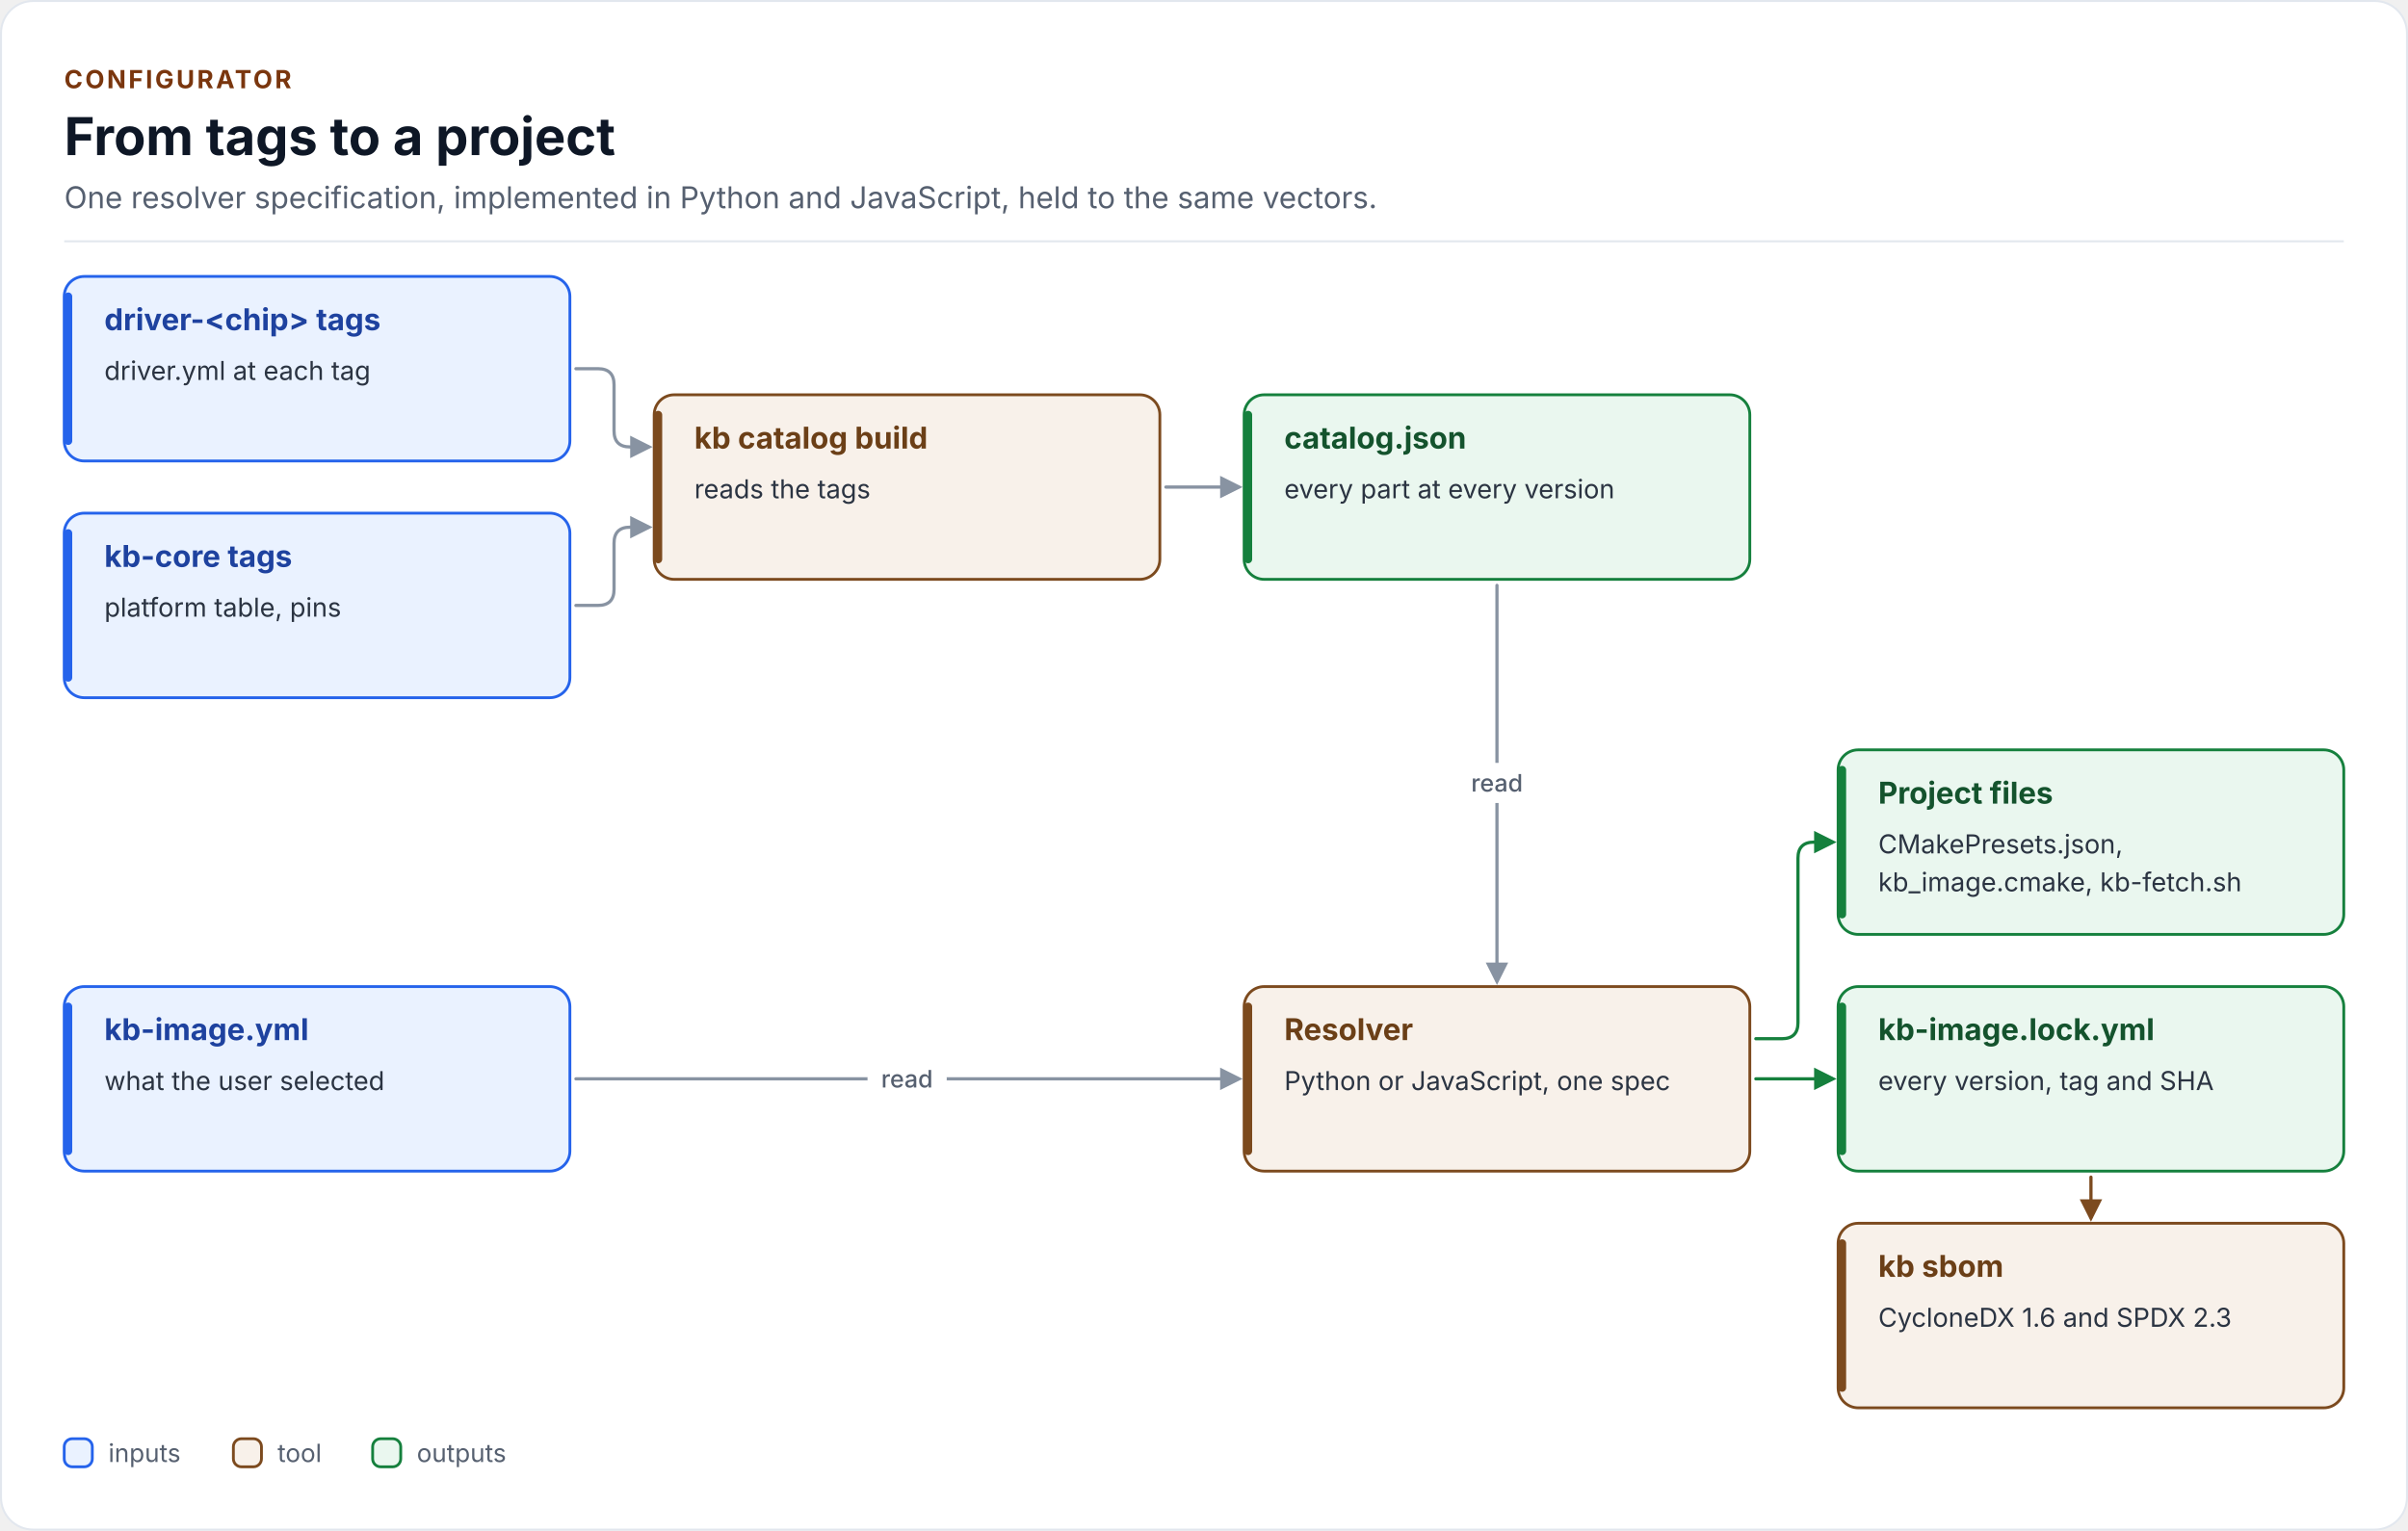
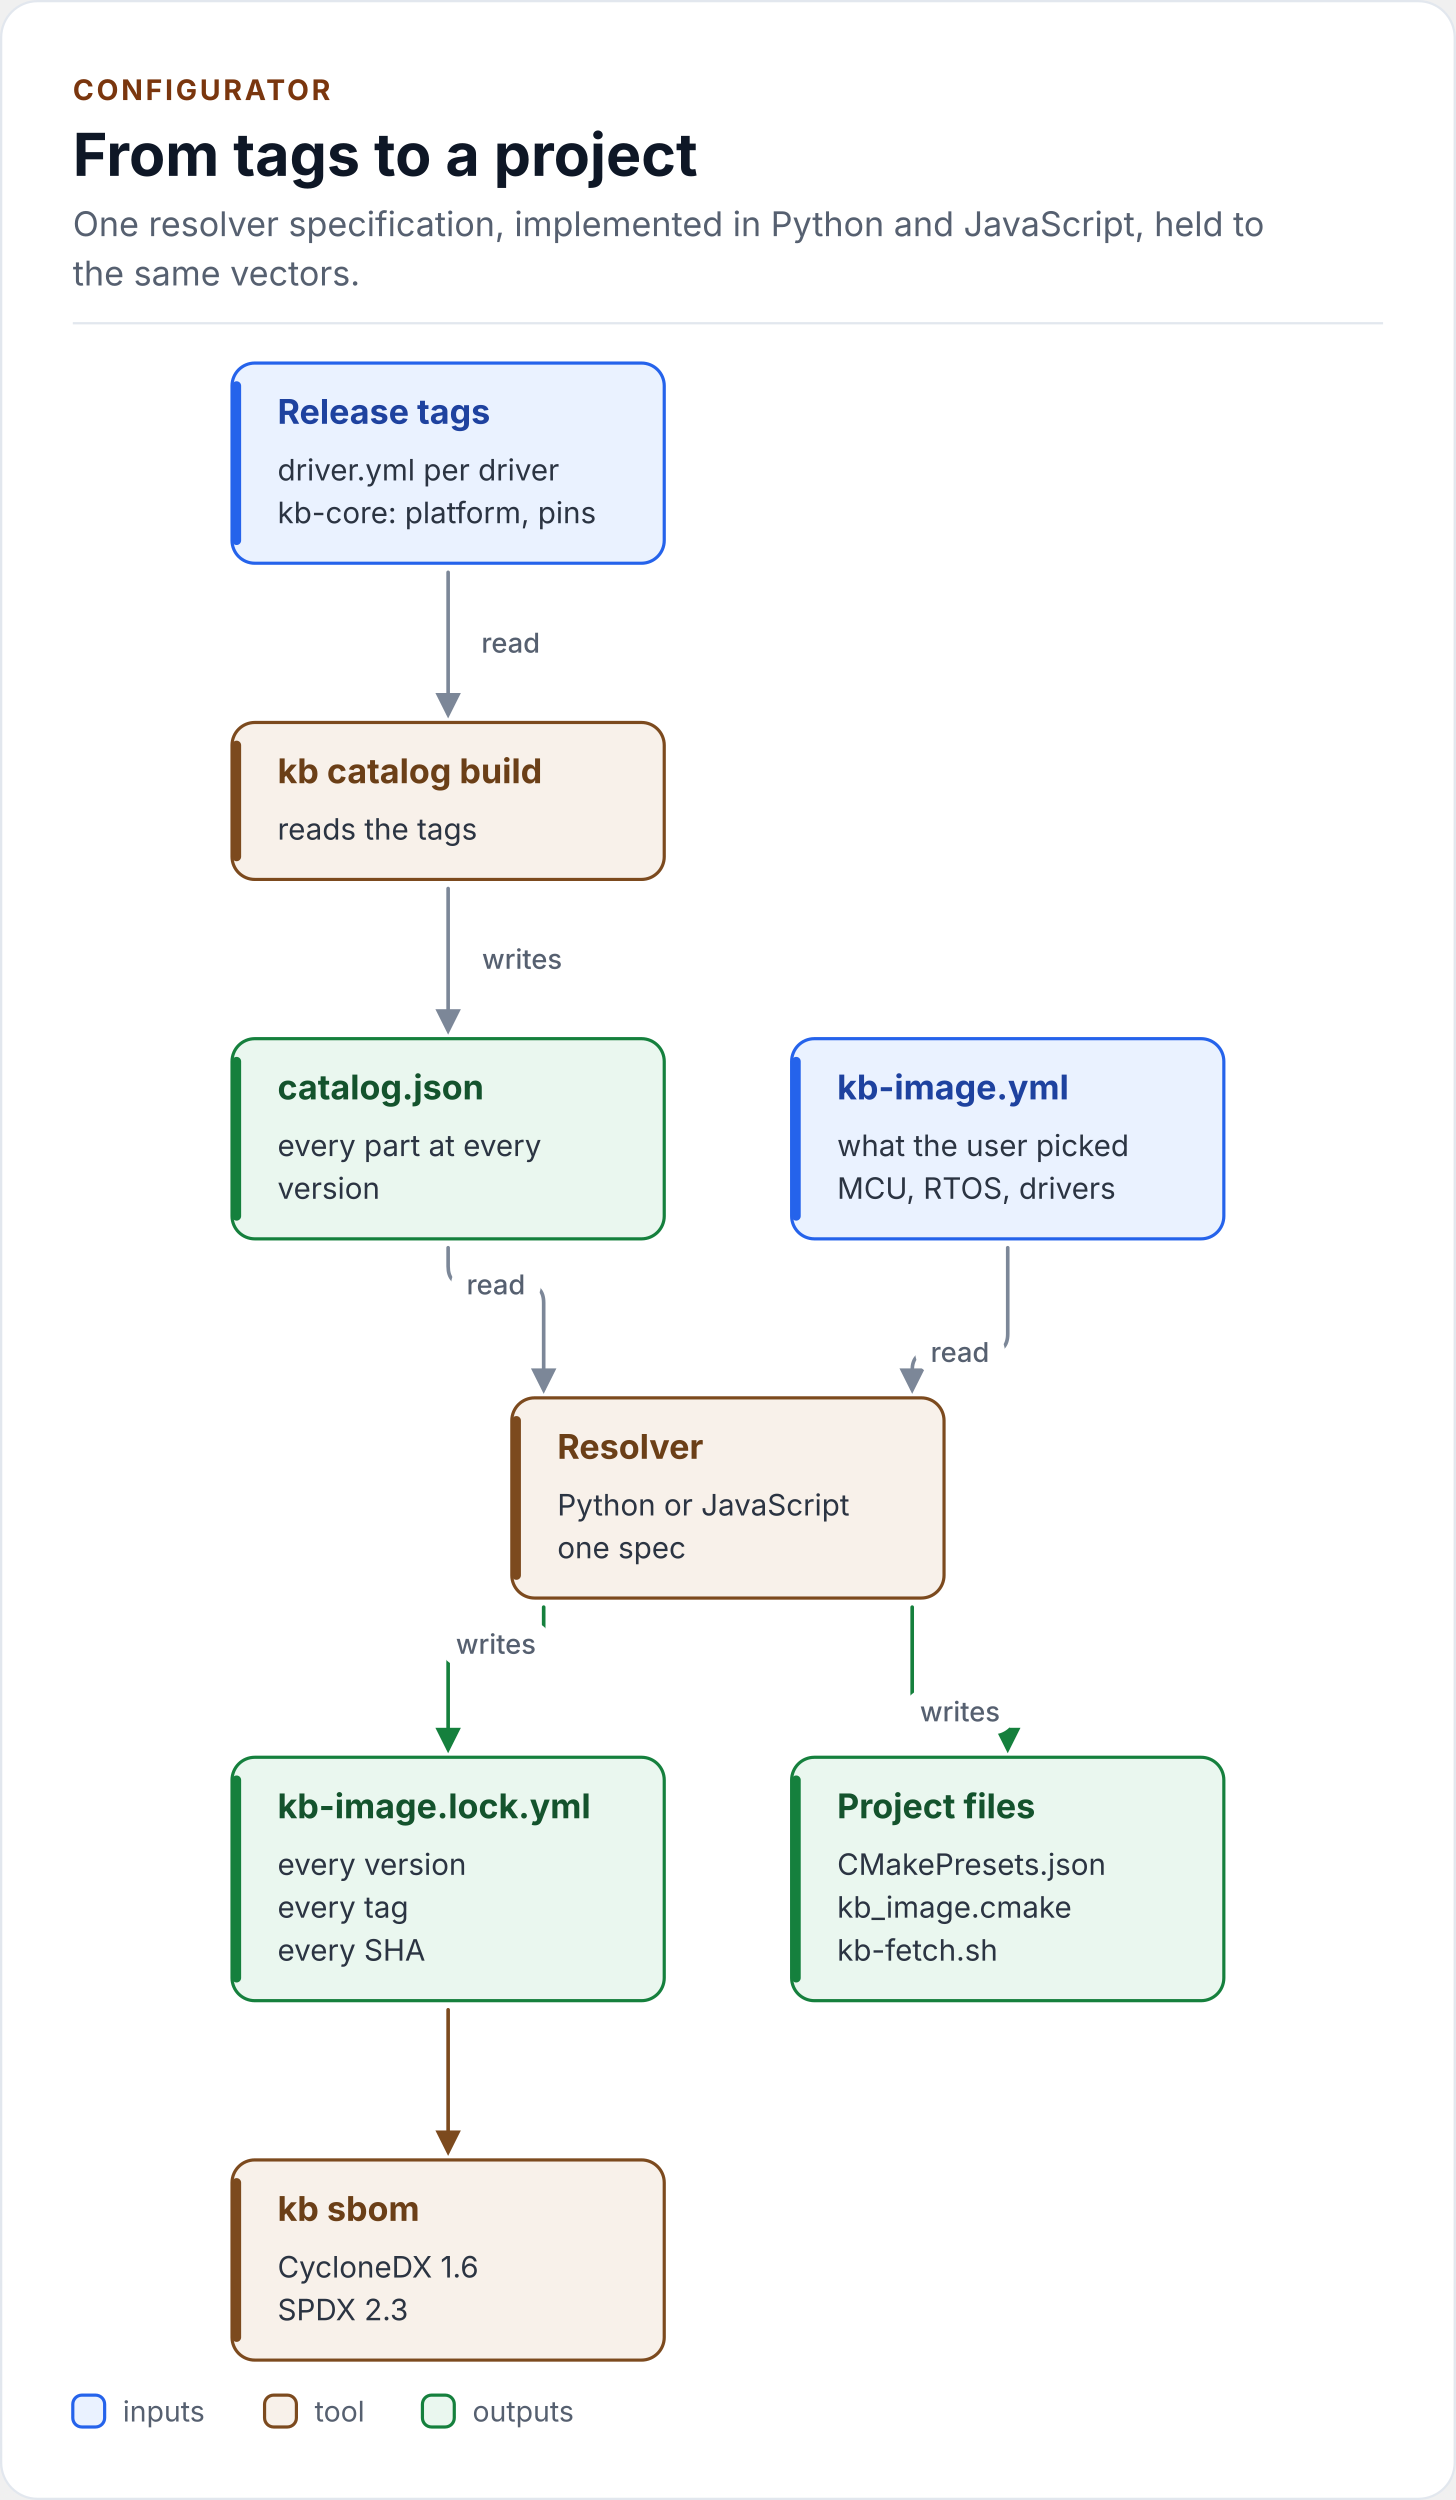
- <svg xmlns="http://www.w3.org/2000/svg" width="1200" height="763" viewBox="0 0 1200 763" role="img" aria-labelledby="assembler-flow-title assembler-flow-desc" font-family="Inter, 'Segoe UI', Roboto, 'Helvetica Neue', Arial, sans-serif">
+ <svg xmlns="http://www.w3.org/2000/svg" width="640" height="1099" viewBox="0 0 640 1099" role="img" aria-labelledby="assembler-flow-title assembler-flow-desc" font-family="Inter, 'Segoe UI', Roboto, 'Helvetica Neue', Arial, sans-serif">
  <defs>
-     <marker id="fk-arrow-brown-strong" viewBox="0 0 10 10" refX="8" refY="5" markerWidth="7" markerHeight="7" orient="auto-start-reverse">
+     <marker id="assembler-flow-arrow-brown-strong" viewBox="0 0 10 10" refX="8" refY="5" markerWidth="7" markerHeight="7" orient="auto-start-reverse">
      <path d="M0 0L10 5L0 10z" fill="#7C4A1E" />
    </marker>
-     <marker id="fk-arrow-green-strong" viewBox="0 0 10 10" refX="8" refY="5" markerWidth="7" markerHeight="7" orient="auto-start-reverse">
+     <marker id="assembler-flow-arrow-green-strong" viewBox="0 0 10 10" refX="8" refY="5" markerWidth="7" markerHeight="7" orient="auto-start-reverse">
      <path d="M0 0L10 5L0 10z" fill="#15803D" />
    </marker>
-     <marker id="fk-arrow-rail" viewBox="0 0 10 10" refX="8" refY="5" markerWidth="7" markerHeight="7" orient="auto-start-reverse">
-       <path d="M0 0L10 5L0 10z" fill="#8893A2" />
+     <marker id="assembler-flow-arrow-rail" viewBox="0 0 10 10" refX="8" refY="5" markerWidth="7" markerHeight="7" orient="auto-start-reverse">
+       <path d="M0 0L10 5L0 10z" fill="#7C8798" />
    </marker>
  </defs>
-   <rect x="0.5" y="0.5" width="1199" height="762" rx="16" fill="#FFFFFF" stroke="#E2E7EE" />
+   <rect x="0.5" y="0.5" width="639" height="1098" rx="16" fill="#FFFFFF" stroke="#E2E7EE" />
  <text x="32" y="44" font-size="12.5" font-weight="700" letter-spacing="1.2" fill="#7A360E">CONFIGURATOR</text>
  <text x="32" y="77.3" font-size="26" font-weight="700" fill="#0E1726">From tags to a project</text>
-   <text x="32" y="103.8" font-size="15" fill="#566070">One resolver specification, implemented in Python and JavaScript, held to the same vectors.</text>
-   <rect x="32" y="119.8" width="1136" height="1" fill="#E2E7EE" />
-   <path d="M287 183.8 L298 183.8 Q306 183.8 306 191.8 L306 214.8 Q306 222.8 314 222.8 L323 222.8" fill="none" stroke="#8893A2" stroke-width="1.6" stroke-linecap="round" stroke-linejoin="round" marker-end="url(#fk-arrow-rail)" />
-   <path d="M287 301.8 L298 301.8 Q306 301.8 306 293.8 L306 270.8 Q306 262.8 314 262.8 L323 262.8" fill="none" stroke="#8893A2" stroke-width="1.6" stroke-linecap="round" stroke-linejoin="round" marker-end="url(#fk-arrow-rail)" />
-   <path d="M581 242.8 L617 242.8" fill="none" stroke="#8893A2" stroke-width="1.6" stroke-linecap="round" stroke-linejoin="round" marker-end="url(#fk-arrow-rail)" />
-   <path d="M746 291.8 L746 488.8" fill="none" stroke="#8893A2" stroke-width="1.6" stroke-linecap="round" stroke-linejoin="round" marker-end="url(#fk-arrow-rail)" />
-   <path d="M287 537.8 L617 537.8" fill="none" stroke="#8893A2" stroke-width="1.6" stroke-linecap="round" stroke-linejoin="round" marker-end="url(#fk-arrow-rail)" />
-   <path d="M875 537.8 L913 537.8" fill="none" stroke="#15803D" stroke-width="1.6" stroke-linecap="round" stroke-linejoin="round" marker-end="url(#fk-arrow-green-strong)" />
-   <path d="M875 517.8 L888 517.8 Q896 517.8 896 509.8 L896 427.8 Q896 419.8 904 419.8 L913 419.8" fill="none" stroke="#15803D" stroke-width="1.6" stroke-linecap="round" stroke-linejoin="round" marker-end="url(#fk-arrow-green-strong)" />
-   <path d="M1042 586.8 L1042 606.8" fill="none" stroke="#7C4A1E" stroke-width="1.6" stroke-linecap="round" stroke-linejoin="round" marker-end="url(#fk-arrow-brown-strong)" />
-   <rect x="32" y="137.8" width="252" height="92" rx="10" fill="#EAF2FF" stroke="#2563EB" stroke-width="1.4" />
-   <rect x="32" y="145.8" width="4" height="76" rx="2" fill="#2563EB" />
-   <rect x="32" y="255.8" width="252" height="92" rx="10" fill="#EAF2FF" stroke="#2563EB" stroke-width="1.4" />
-   <rect x="32" y="263.8" width="4" height="76" rx="2" fill="#2563EB" />
-   <rect x="326" y="196.8" width="252" height="92" rx="10" fill="#F8F1EA" stroke="#7C4A1E" stroke-width="1.4" />
-   <rect x="326" y="204.8" width="4" height="76" rx="2" fill="#7C4A1E" />
-   <rect x="620" y="196.8" width="252" height="92" rx="10" fill="#EAF7EF" stroke="#15803D" stroke-width="1.4" />
-   <rect x="620" y="204.8" width="4" height="76" rx="2" fill="#15803D" />
-   <rect x="32" y="491.8" width="252" height="92" rx="10" fill="#EAF2FF" stroke="#2563EB" stroke-width="1.4" />
-   <rect x="32" y="499.8" width="4" height="76" rx="2" fill="#2563EB" />
-   <rect x="620" y="491.8" width="252" height="92" rx="10" fill="#F8F1EA" stroke="#7C4A1E" stroke-width="1.4" />
-   <rect x="620" y="499.8" width="4" height="76" rx="2" fill="#7C4A1E" />
-   <rect x="916" y="373.8" width="252" height="92" rx="10" fill="#EAF7EF" stroke="#15803D" stroke-width="1.4" />
-   <rect x="916" y="381.8" width="4" height="76" rx="2" fill="#15803D" />
-   <rect x="916" y="491.8" width="252" height="92" rx="10" fill="#EAF7EF" stroke="#15803D" stroke-width="1.4" />
-   <rect x="916" y="499.8" width="4" height="76" rx="2" fill="#15803D" />
-   <rect x="916" y="609.8" width="252" height="92" rx="10" fill="#F8F1EA" stroke="#7C4A1E" stroke-width="1.4" />
-   <rect x="916" y="617.8" width="4" height="76" rx="2" fill="#7C4A1E" />
-   <text x="52" y="164.6" font-size="15" font-weight="700" fill="#1E429F">driver-&lt;chip&gt; tags</text>
-   <text x="52" y="189.4" font-size="13" fill="#2B3442">driver.yml at each tag</text>
-   <text x="52" y="282.6" font-size="15" font-weight="700" fill="#1E429F">kb-core tags</text>
-   <text x="52" y="307.4" font-size="13" fill="#2B3442">platform table, pins</text>
-   <text x="346" y="223.6" font-size="15" font-weight="700" fill="#6B3F17">kb catalog build</text>
-   <text x="346" y="248.4" font-size="13" fill="#2B3442">reads the tags</text>
-   <text x="640" y="223.6" font-size="15" font-weight="700" fill="#14532D">catalog.json</text>
-   <text x="640" y="248.4" font-size="13" fill="#2B3442">every part at every version</text>
-   <text x="52" y="518.5" font-size="15" font-weight="700" fill="#1E429F">kb-image.yml</text>
-   <text x="52" y="543.4" font-size="13" fill="#2B3442">what the user selected</text>
-   <text x="640" y="518.5" font-size="15" font-weight="700" fill="#6B3F17">Resolver</text>
-   <text x="640" y="543.4" font-size="13" fill="#2B3442">Python or JavaScript, one spec</text>
-   <text x="936" y="400.6" font-size="15" font-weight="700" fill="#14532D">Project files</text>
-   <text x="936" y="425.4" font-size="13" fill="#2B3442">CMakePresets.json,</text>
-   <text x="936" y="444.3" font-size="13" fill="#2B3442">kb_image.cmake, kb-fetch.sh</text>
-   <text x="936" y="518.5" font-size="15" font-weight="700" fill="#14532D">kb-image.lock.yml</text>
-   <text x="936" y="543.4" font-size="13" fill="#2B3442">every version, tag and SHA</text>
-   <text x="936" y="636.5" font-size="15" font-weight="700" fill="#6B3F17">kb sbom</text>
-   <text x="936" y="661.4" font-size="13" fill="#2B3442">CycloneDX 1.6 and SPDX 2.3</text>
-   <rect x="726.3" y="380.3" width="39.5" height="20" rx="10" fill="#FFFFFF" />
-   <text x="746" y="394.6" font-size="12" font-weight="500" text-anchor="middle" fill="#566070">read</text>
-   <rect x="432.3" y="527.8" width="39.5" height="20" rx="10" fill="#FFFFFF" />
-   <text x="452" y="542.1" font-size="12" font-weight="500" text-anchor="middle" fill="#566070">read</text>
-   <rect x="32" y="717.2" width="14" height="14" rx="4" fill="#EAF2FF" stroke="#2563EB" stroke-width="1.4" />
-   <text x="54" y="728.8" font-size="12.5" fill="#566070">inputs</text>
-   <rect x="116.3" y="717.2" width="14" height="14" rx="4" fill="#F8F1EA" stroke="#7C4A1E" stroke-width="1.4" />
-   <text x="138.3" y="728.8" font-size="12.5" fill="#566070">tool</text>
-   <rect x="185.7" y="717.2" width="14" height="14" rx="4" fill="#EAF7EF" stroke="#15803D" stroke-width="1.4" />
-   <text x="207.7" y="728.8" font-size="12.5" fill="#566070">outputs</text>
+   <text x="32" y="103.8" font-size="15" fill="#566070">One resolver specification, implemented in Python and JavaScript, held to</text>
+   <text x="32" y="125.5" font-size="15" fill="#566070">the same vectors.</text>
+   <rect x="32" y="141.6" width="576" height="1" fill="#E2E7EE" />
+   <path d="M197 251.6 L197 313.6" fill="none" stroke="#7C8798" stroke-width="1.6" stroke-linecap="round" stroke-linejoin="round" marker-end="url(#assembler-flow-arrow-rail)" />
+   <path d="M197 390.6 L197 452.6" fill="none" stroke="#7C8798" stroke-width="1.6" stroke-linecap="round" stroke-linejoin="round" marker-end="url(#assembler-flow-arrow-rail)" />
+   <path d="M197 548.5 L197 556.7 Q197 564.7 205 564.7 L231 564.7 Q239 564.7 239 572.7 L239 610.5" fill="none" stroke="#7C8798" stroke-width="1.6" stroke-linecap="round" stroke-linejoin="round" marker-end="url(#assembler-flow-arrow-rail)" />
+   <path d="M443 548.5 L443 586.4 Q443 594.4 435 594.4 L409 594.4 Q401 594.4 401 602.4 L401 610.5" fill="none" stroke="#7C8798" stroke-width="1.6" stroke-linecap="round" stroke-linejoin="round" marker-end="url(#assembler-flow-arrow-rail)" />
+   <path d="M239 706.5 L239 714.7 Q239 722.7 231 722.7 L205 722.7 Q197 722.7 197 730.7 L197 768.5" fill="none" stroke="#15803D" stroke-width="1.6" stroke-linecap="round" stroke-linejoin="round" marker-end="url(#assembler-flow-arrow-green-strong)" />
+   <path d="M401 706.5 L401 744.4 Q401 752.4 409 752.4 L435 752.4 Q443 752.4 443 760.4 L443 768.5" fill="none" stroke="#15803D" stroke-width="1.6" stroke-linecap="round" stroke-linejoin="round" marker-end="url(#assembler-flow-arrow-green-strong)" />
+   <path d="M197 883.5 L197 945.5" fill="none" stroke="#7C4A1E" stroke-width="1.6" stroke-linecap="round" stroke-linejoin="round" marker-end="url(#assembler-flow-arrow-brown-strong)" />
+   <rect x="102" y="159.6" width="190" height="88" rx="10" fill="#EAF2FF" stroke="#2563EB" stroke-width="1.4" />
+   <rect x="102" y="167.6" width="4" height="72" rx="2" fill="#2563EB" />
+   <rect x="102" y="317.6" width="190" height="69" rx="10" fill="#F8F1EA" stroke="#7C4A1E" stroke-width="1.4" />
+   <rect x="102" y="325.6" width="4" height="53" rx="2" fill="#7C4A1E" />
+   <rect x="102" y="456.6" width="190" height="88" rx="10" fill="#EAF7EF" stroke="#15803D" stroke-width="1.4" />
+   <rect x="102" y="464.6" width="4" height="72" rx="2" fill="#15803D" />
+   <rect x="348" y="456.6" width="190" height="88" rx="10" fill="#EAF2FF" stroke="#2563EB" stroke-width="1.4" />
+   <rect x="348" y="464.6" width="4" height="72" rx="2" fill="#2563EB" />
+   <rect x="225" y="614.5" width="190" height="88" rx="10" fill="#F8F1EA" stroke="#7C4A1E" stroke-width="1.4" />
+   <rect x="225" y="622.5" width="4" height="72" rx="2" fill="#7C4A1E" />
+   <rect x="102" y="772.5" width="190" height="107" rx="10" fill="#EAF7EF" stroke="#15803D" stroke-width="1.4" />
+   <rect x="102" y="780.5" width="4" height="91" rx="2" fill="#15803D" />
+   <rect x="348" y="772.5" width="190" height="107" rx="10" fill="#EAF7EF" stroke="#15803D" stroke-width="1.4" />
+   <rect x="348" y="780.5" width="4" height="91" rx="2" fill="#15803D" />
+   <rect x="102" y="949.5" width="190" height="88" rx="10" fill="#F8F1EA" stroke="#7C4A1E" stroke-width="1.4" />
+   <rect x="102" y="957.5" width="4" height="72" rx="2" fill="#7C4A1E" />
+   <text x="122" y="186.3" font-size="15" font-weight="700" fill="#1E429F">Release tags</text>
+   <text x="122" y="211.2" font-size="13" fill="#2B3442">driver.yml per driver</text>
+   <text x="122" y="230" font-size="13" fill="#2B3442">kb-core: platform, pins</text>
+   <text x="122" y="344.3" font-size="15" font-weight="700" fill="#6B3F17">kb catalog build</text>
+   <text x="122" y="369.1" font-size="13" fill="#2B3442">reads the tags</text>
+   <text x="122" y="483.3" font-size="15" font-weight="700" fill="#14532D">catalog.json</text>
+   <text x="122" y="508.2" font-size="13" fill="#2B3442">every part at every</text>
+   <text x="122" y="527" font-size="13" fill="#2B3442">version</text>
+   <text x="368" y="483.3" font-size="15" font-weight="700" fill="#1E429F">kb-image.yml</text>
+   <text x="368" y="508.2" font-size="13" fill="#2B3442">what the user picked</text>
+   <text x="368" y="527" font-size="13" fill="#2B3442">MCU, RTOS, drivers</text>
+   <text x="245" y="641.3" font-size="15" font-weight="700" fill="#6B3F17">Resolver</text>
+   <text x="245" y="666.2" font-size="13" fill="#2B3442">Python or JavaScript</text>
+   <text x="245" y="685" font-size="13" fill="#2B3442">one spec</text>
+   <text x="122" y="799.3" font-size="15" font-weight="700" fill="#14532D">kb-image.lock.yml</text>
+   <text x="122" y="824.2" font-size="13" fill="#2B3442">every version</text>
+   <text x="122" y="843" font-size="13" fill="#2B3442">every tag</text>
+   <text x="122" y="861.9" font-size="13" fill="#2B3442">every SHA</text>
+   <text x="368" y="799.3" font-size="15" font-weight="700" fill="#14532D">Project files</text>
+   <text x="368" y="824.2" font-size="13" fill="#2B3442">CMakePresets.json</text>
+   <text x="368" y="843" font-size="13" fill="#2B3442">kb_image.cmake</text>
+   <text x="368" y="861.9" font-size="13" fill="#2B3442">kb-fetch.sh</text>
+   <text x="122" y="976.3" font-size="15" font-weight="700" fill="#6B3F17">kb sbom</text>
+   <text x="122" y="1001.2" font-size="13" fill="#2B3442">CycloneDX 1.6</text>
+   <text x="122" y="1020" font-size="13" fill="#2B3442">SPDX 2.3</text>
+   <rect x="204.8" y="272.6" width="39.5" height="20" rx="10" fill="#FFFFFF" />
+   <text x="224.5" y="286.9" font-size="12" font-weight="500" text-anchor="middle" fill="#566070">read</text>
+   <rect x="204.8" y="411.6" width="49.3" height="20" rx="10" fill="#FFFFFF" />
+   <text x="229.5" y="425.9" font-size="12" font-weight="500" text-anchor="middle" fill="#566070">writes</text>
+   <rect x="198.3" y="554.7" width="39.5" height="20" rx="10" fill="#FFFFFF" />
+   <text x="218" y="569" font-size="12" font-weight="500" text-anchor="middle" fill="#566070">read</text>
+   <rect x="402.3" y="584.4" width="39.5" height="20" rx="10" fill="#FFFFFF" />
+   <text x="422" y="598.7" font-size="12" font-weight="500" text-anchor="middle" fill="#566070">read</text>
+   <rect x="193.3" y="712.7" width="49.3" height="20" rx="10" fill="#FFFFFF" />
+   <text x="218" y="727" font-size="12" font-weight="500" text-anchor="middle" fill="#566070">writes</text>
+   <rect x="397.3" y="742.4" width="49.3" height="20" rx="10" fill="#FFFFFF" />
+   <text x="422" y="756.7" font-size="12" font-weight="500" text-anchor="middle" fill="#566070">writes</text>
+   <rect x="32" y="1052.9" width="14" height="14" rx="4" fill="#EAF2FF" stroke="#2563EB" stroke-width="1.4" />
+   <text x="54" y="1064.5" font-size="12.5" fill="#566070">inputs</text>
+   <rect x="116.3" y="1052.9" width="14" height="14" rx="4" fill="#F8F1EA" stroke="#7C4A1E" stroke-width="1.4" />
+   <text x="138.3" y="1064.5" font-size="12.5" fill="#566070">tool</text>
+   <rect x="185.7" y="1052.9" width="14" height="14" rx="4" fill="#EAF7EF" stroke="#15803D" stroke-width="1.4" />
+   <text x="207.7" y="1064.5" font-size="12.5" fill="#566070">outputs</text>
</svg>
